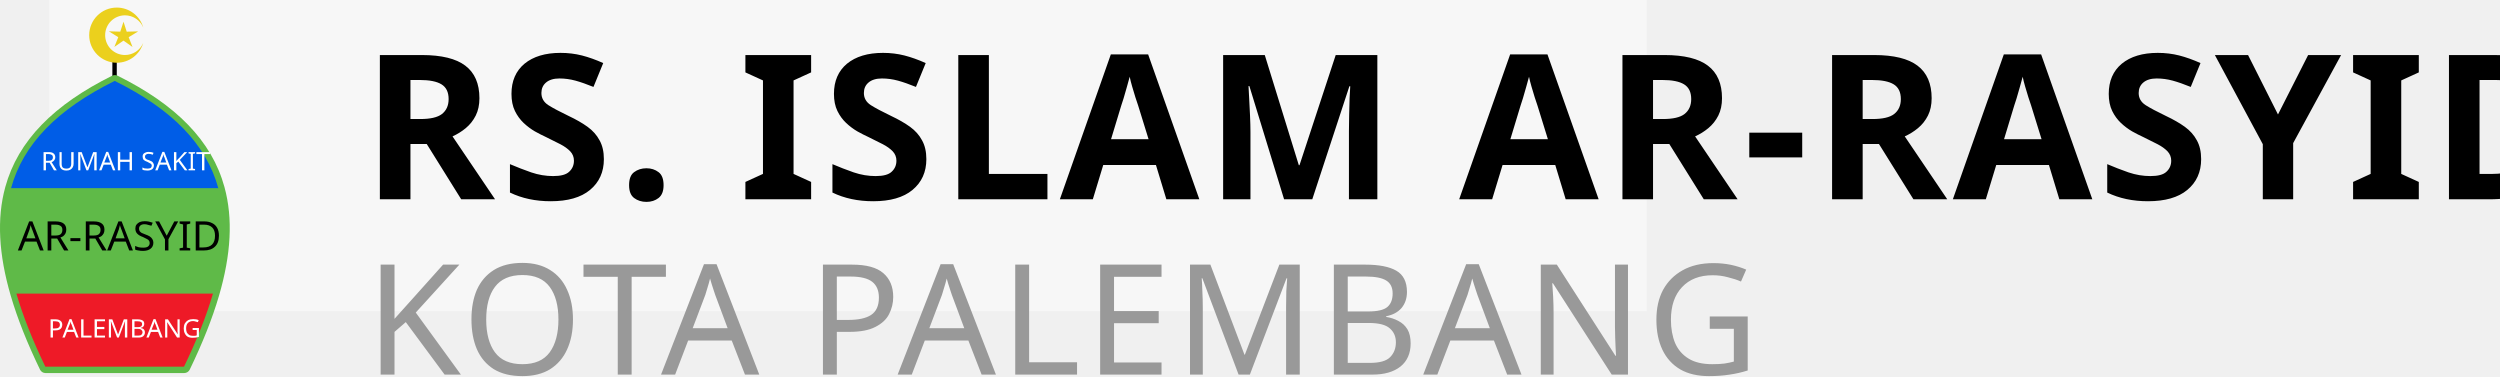
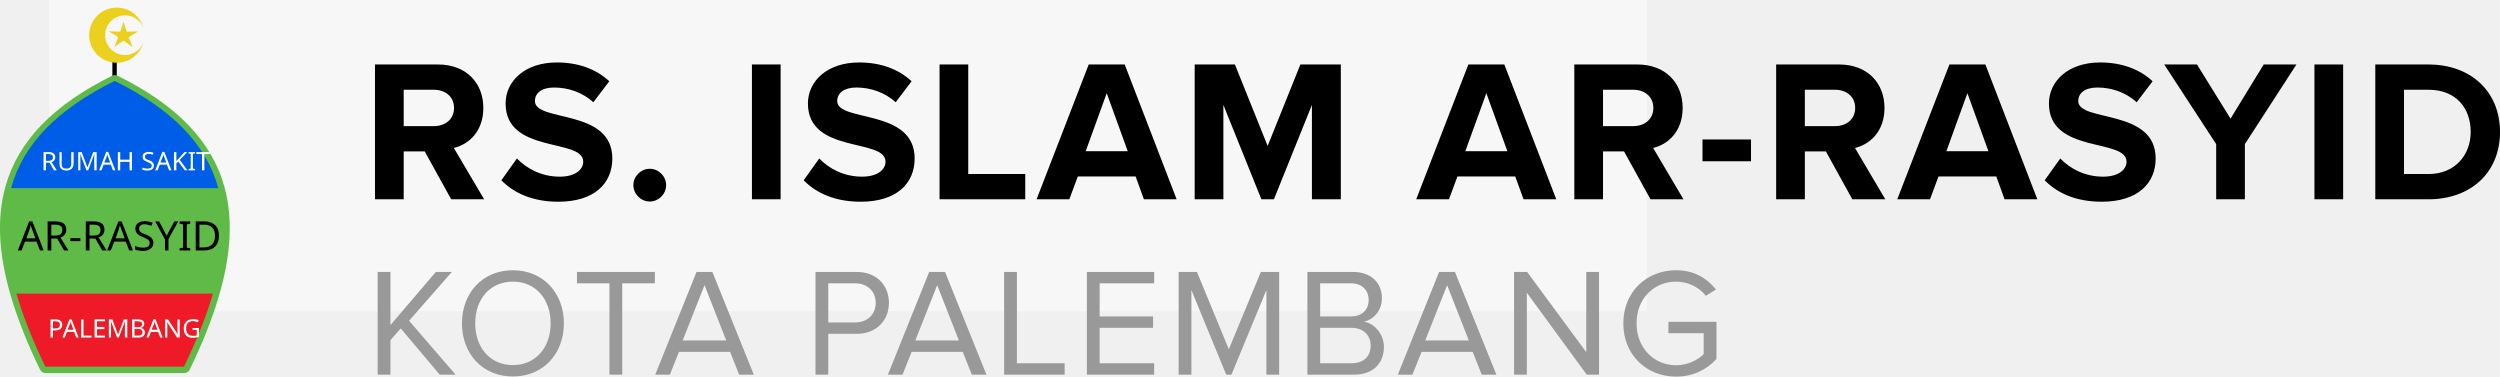
<svg xmlns="http://www.w3.org/2000/svg" width="180.092mm" height="27.132mm" viewBox="0 0 180.092 27.132" version="1.1" id="svg1030">
  <defs id="defs1024" />
  <g id="layer1" transform="translate(147.2668,-115.8317)">
    <rect style="opacity:0.453;vector-effect:none;fill:#ffffff;fill-opacity:1;stroke:none;stroke-width:1.044;stroke-linecap:round;stroke-linejoin:round;stroke-miterlimit:4;stroke-dasharray:none;stroke-dashoffset:0;stroke-opacity:1;paint-order:normal" id="rect862" width="115.07" height="22.418" x="-143.714" y="115.832" rx="9.9086299e-13" ry="9.0949459e-13" />
-     <text xml:space="preserve" style="font-style:normal;font-variant:normal;font-weight:bold;font-stretch:normal;font-size:14.56px;line-height:1;font-family:'Proxima Nova';-inkscape-font-specification:'Proxima Nova Bold';font-variant-ligatures:normal;font-variant-position:normal;font-variant-caps:normal;font-variant-numeric:normal;font-variant-alternates:normal;font-feature-settings:normal;text-indent:0;text-align:start;text-decoration:none;text-decoration-line:none;text-decoration-style:solid;text-decoration-color:#000000;letter-spacing:0px;word-spacing:0px;text-transform:none;writing-mode:lr-tb;direction:ltr;text-orientation:upright;dominant-baseline:auto;baseline-shift:baseline;text-anchor:start;white-space:normal;shape-padding:0;opacity:1;vector-effect:none;fill:#000000;fill-opacity:1;stroke:none;stroke-width:0.274;stroke-linecap:round;stroke-linejoin:round;stroke-miterlimit:4;stroke-dasharray:none;stroke-dashoffset:0;stroke-opacity:0.422;paint-order:normal" x="-121.214" y="130.188" id="text828">
-       <tspan id="tspan826" x="-121.214" y="130.188" style="letter-spacing:0.402px;word-spacing:0.007px;fill:#000000;stroke-width:0.274">RS. ISLAM AR-RASYID</tspan>
-       <tspan x="-121.214" y="144.748" style="font-style:normal;font-variant:normal;font-weight:normal;font-stretch:normal;font-family:'Proxima Nova';-inkscape-font-specification:'Proxima Nova';letter-spacing:0.402px;word-spacing:0.007px;fill:#cccccc;stroke-width:0.274" id="tspan830" />
-     </text>
-     <text id="text842" y="142.819" x="-120.926" style="font-style:normal;font-variant:normal;font-weight:bold;font-stretch:normal;font-size:11.091px;line-height:1;font-family:'Proxima Nova';-inkscape-font-specification:'Proxima Nova Bold';font-variant-ligatures:normal;font-variant-position:normal;font-variant-caps:normal;font-variant-numeric:normal;font-variant-alternates:normal;font-feature-settings:normal;text-indent:0;text-align:start;text-decoration:none;text-decoration-line:none;text-decoration-style:solid;text-decoration-color:#000000;letter-spacing:0px;word-spacing:0px;text-transform:none;writing-mode:lr-tb;direction:ltr;text-orientation:upright;dominant-baseline:auto;baseline-shift:baseline;text-anchor:start;white-space:normal;shape-padding:0;opacity:1;vector-effect:none;fill:#999999;fill-opacity:1;stroke:none;stroke-width:0.209;stroke-linecap:round;stroke-linejoin:round;stroke-miterlimit:4;stroke-dasharray:none;stroke-dashoffset:0;stroke-opacity:0.422;paint-order:normal" xml:space="preserve">
-       <tspan id="tspan840" style="font-style:normal;font-variant:normal;font-weight:normal;font-stretch:normal;font-family:'Proxima Nova';-inkscape-font-specification:'Proxima Nova';letter-spacing:0.306px;word-spacing:0.005px;fill:#999999;stroke-width:0.209" y="142.819" x="-120.926">KOTA PALEMBANG</tspan>
-     </text>
+     <path style="font-style:normal;font-variant:normal;font-weight:bold;font-stretch:normal;font-size:14.56px;line-height:1;font-family:'Proxima Nova';-inkscape-font-specification:'Proxima Nova Bold';font-variant-ligatures:normal;font-variant-position:normal;font-variant-caps:normal;font-variant-numeric:normal;font-variant-alternates:normal;font-feature-settings:normal;text-indent:0;text-align:start;text-decoration:none;text-decoration-line:none;text-decoration-style:solid;text-decoration-color:#000000;letter-spacing:0.402px;word-spacing:0.007px;text-transform:none;writing-mode:lr-tb;direction:ltr;text-orientation:upright;dominant-baseline:auto;baseline-shift:baseline;text-anchor:start;white-space:normal;shape-padding:0;fill:#000000;fill-opacity:1;stroke:none;stroke-width:1.037;stroke-linecap:round;stroke-linejoin:round;stroke-miterlimit:4;stroke-dasharray:none;stroke-dashoffset:0;stroke-opacity:0.422;paint-order:normal" d="M 151.582 17.006 C 142.942 17.006 137.658 22.067 137.658 28.176 C 137.658 41.988 158.791 37.532 158.791 44.025 C 158.791 46.117 156.699 48.098 152.406 48.098 C 147.343 48.098 143.327 45.841 140.74 43.145 L 136.502 49.088 C 139.914 52.555 144.978 54.922 152.021 54.922 C 161.927 54.922 166.715 49.858 166.715 43.145 C 166.715 29.442 145.639 33.349 145.639 27.516 C 145.639 25.314 147.508 23.83 150.865 23.83 C 154.607 23.83 158.569 25.094 161.541 27.846 L 165.889 22.123 C 162.257 18.766 157.415 17.006 151.582 17.006 z M 233.891 17.006 C 225.251 17.006 219.969 22.067 219.969 28.176 C 219.969 41.988 241.1 37.532 241.1 44.025 C 241.1 46.117 239.009 48.098 234.717 48.098 C 229.654 48.098 225.637 45.841 223.051 43.145 L 218.812 49.088 C 222.224 52.555 227.288 54.922 234.332 54.922 C 244.237 54.922 249.025 49.858 249.025 43.145 C 249.025 29.442 227.947 33.349 227.947 27.516 C 227.947 25.314 229.819 23.83 233.176 23.83 C 236.918 23.83 240.88 25.094 243.852 27.846 L 248.199 22.123 C 244.567 18.766 239.724 17.006 233.891 17.006 z M 571.777 17.006 C 563.138 17.006 557.854 22.067 557.854 28.176 C 557.854 41.988 578.984 37.532 578.984 44.025 C 578.984 46.117 576.894 48.098 572.602 48.098 C 567.539 48.098 563.522 45.841 560.936 43.145 L 556.697 49.088 C 560.109 52.555 565.173 54.922 572.217 54.922 C 582.122 54.922 586.91 49.858 586.91 43.145 C 586.91 29.442 565.834 33.349 565.834 27.516 C 565.834 25.314 567.704 23.83 571.061 23.83 C 574.803 23.83 578.765 25.094 581.736 27.846 L 586.084 22.123 C 582.452 18.766 577.611 17.006 571.777 17.006 z M 102.098 17.557 L 102.098 54.262 L 109.912 54.262 L 109.912 41.219 L 115.635 41.219 L 122.844 54.262 L 131.814 54.262 L 123.561 40.283 C 127.523 39.348 131.594 35.88 131.594 29.387 C 131.594 22.563 126.917 17.557 119.268 17.557 L 102.098 17.557 z M 204.723 17.557 L 204.723 54.262 L 212.537 54.262 L 212.537 17.557 L 204.723 17.557 z M 255.807 17.557 L 255.807 54.262 L 279.139 54.262 L 279.139 47.383 L 263.621 47.383 L 263.621 17.557 L 255.807 17.557 z M 296.422 17.557 L 282.225 54.262 L 291.139 54.262 L 293.451 48.043 L 309.189 48.043 L 311.445 54.262 L 320.359 54.262 L 306.217 17.557 L 296.422 17.557 z M 325.27 17.557 L 325.27 54.262 L 333.084 54.262 L 333.084 28.562 L 343.43 54.262 L 346.842 54.262 L 357.188 28.562 L 357.188 54.262 L 365.057 54.262 L 365.057 17.557 L 354.051 17.557 L 345.135 39.732 L 336.221 17.557 L 325.27 17.557 z M 399.783 17.557 L 385.586 54.262 L 394.5 54.262 L 396.812 48.043 L 412.551 48.043 L 414.807 54.262 L 423.721 54.262 L 409.578 17.557 L 399.783 17.557 z M 428.631 17.557 L 428.631 54.262 L 436.445 54.262 L 436.445 41.219 L 442.168 41.219 L 449.377 54.262 L 458.348 54.262 L 450.092 40.283 C 454.054 39.348 458.127 35.88 458.127 29.387 C 458.127 22.563 453.45 17.557 445.801 17.557 L 428.631 17.557 z M 483.584 17.557 L 483.584 54.262 L 491.398 54.262 L 491.398 41.219 L 497.121 41.219 L 504.33 54.262 L 513.301 54.262 L 505.047 40.283 C 509.009 39.348 513.08 35.88 513.08 29.387 C 513.08 22.563 508.403 17.557 500.754 17.557 L 483.584 17.557 z M 530.756 17.557 L 516.559 54.262 L 525.475 54.262 L 527.785 48.043 L 543.523 48.043 L 545.779 54.262 L 554.695 54.262 L 540.553 17.557 L 530.756 17.557 z M 589.246 17.557 L 603.389 39.238 L 603.389 54.262 L 611.203 54.262 L 611.203 39.238 L 625.236 17.557 L 616.322 17.557 L 607.297 32.305 L 598.162 17.557 L 589.246 17.557 z M 630.143 17.557 L 630.143 54.262 L 637.957 54.262 L 637.957 17.557 L 630.143 17.557 z M 646.711 17.557 L 646.711 54.262 L 661.184 54.262 C 672.685 54.262 680.664 46.997 680.664 35.936 C 680.664 24.874 672.685 17.557 661.184 17.557 L 646.711 17.557 z M 109.912 24.436 L 118.111 24.436 C 121.248 24.436 123.615 26.305 123.615 29.387 C 123.615 32.468 121.248 34.34 118.111 34.34 L 109.912 34.34 L 109.912 24.436 z M 436.445 24.436 L 444.645 24.436 C 447.781 24.436 450.148 26.305 450.148 29.387 C 450.148 32.468 447.781 34.34 444.645 34.34 L 436.445 34.34 L 436.445 24.436 z M 491.398 24.436 L 499.598 24.436 C 502.734 24.436 505.102 26.305 505.102 29.387 C 505.102 32.468 502.734 34.34 499.598 34.34 L 491.398 34.34 L 491.398 24.436 z M 654.525 24.436 L 661.184 24.436 C 668.723 24.436 672.684 29.442 672.684 35.936 C 672.684 42.154 668.448 47.383 661.184 47.383 L 654.525 47.383 L 654.525 24.436 z M 301.32 25.371 L 307.043 41.164 L 295.596 41.164 L 301.32 25.371 z M 404.682 25.371 L 410.404 41.164 L 398.957 41.164 L 404.682 25.371 z M 535.654 25.371 L 541.377 41.164 L 529.932 41.164 L 535.654 25.371 z M 463.531 37.973 L 463.531 43.916 L 476.738 43.916 L 476.738 37.973 L 463.531 37.973 z M 176.908 45.951 C 174.487 45.951 172.451 47.987 172.451 50.408 C 172.451 52.83 174.487 54.867 176.908 54.867 C 179.33 54.867 181.365 52.83 181.365 50.408 C 181.365 47.987 179.33 45.951 176.908 45.951 z " transform="matrix(0.2645833,0,0,0.2645833,-147.2668,115.8317)" id="path834" />
+     <path style="font-style:normal;font-variant:normal;font-weight:normal;font-stretch:normal;font-size:11.091px;line-height:1;font-family:'Proxima Nova';-inkscape-font-specification:'Proxima Nova';font-variant-ligatures:normal;font-variant-position:normal;font-variant-caps:normal;font-variant-numeric:normal;font-variant-alternates:normal;font-feature-settings:normal;text-indent:0;text-align:start;text-decoration:none;text-decoration-line:none;text-decoration-style:solid;text-decoration-color:#000000;letter-spacing:0.306px;word-spacing:0.005px;text-transform:none;writing-mode:lr-tb;direction:ltr;text-orientation:upright;dominant-baseline:auto;baseline-shift:baseline;text-anchor:start;white-space:normal;shape-padding:0;fill:#999999;fill-opacity:1;stroke:none;stroke-width:0.79;stroke-linecap:round;stroke-linejoin:round;stroke-miterlimit:4;stroke-dasharray:none;stroke-dashoffset:0;stroke-opacity:0.422;paint-order:normal" d="M 139.65 73.578 C 131.35 73.578 125.775 79.783 125.775 88.041 C 125.775 96.299 131.35 102.504 139.65 102.504 C 147.909 102.504 153.527 96.299 153.527 88.041 C 153.527 79.783 147.909 73.578 139.65 73.578 z M 456.352 73.578 C 448.387 73.578 441.973 79.364 441.973 88.041 C 441.973 96.718 448.387 102.545 456.352 102.545 C 460.921 102.545 464.735 100.617 467.334 97.725 L 467.334 87.621 L 454.256 87.621 L 454.256 90.725 L 463.855 90.725 L 463.855 96.426 C 462.472 97.809 459.705 99.443 456.352 99.443 C 450.231 99.443 445.578 94.664 445.578 88.041 C 445.578 81.376 450.231 76.682 456.352 76.682 C 459.705 76.682 462.681 78.273 464.441 80.537 L 467.209 78.818 C 464.736 75.758 461.298 73.578 456.352 73.578 z M 102.824 74.039 L 102.824 102 L 106.305 102 L 106.305 92.609 L 109.113 89.424 L 119.719 102 L 124.037 102 L 111.377 87.328 L 123.029 74.039 L 118.67 74.039 L 106.305 88.502 L 106.305 74.039 L 102.824 74.039 z M 157.086 74.039 L 157.086 77.143 L 165.932 77.143 L 165.932 102 L 169.41 102 L 169.41 77.143 L 178.297 77.143 L 178.297 74.039 L 157.086 74.039 z M 189.639 74.039 L 178.404 102 L 182.387 102 L 184.859 95.797 L 198.777 95.797 L 201.25 102 L 205.232 102 L 193.955 74.039 L 189.639 74.039 z M 222.031 74.039 L 222.031 102 L 225.51 102 L 225.51 90.891 L 233.266 90.891 C 238.799 90.891 242.027 87.034 242.027 82.465 C 242.027 77.896 238.883 74.039 233.266 74.039 L 222.031 74.039 z M 252.982 74.039 L 241.748 102 L 245.73 102 L 248.203 95.797 L 262.121 95.797 L 264.594 102 L 268.576 102 L 257.299 74.039 L 252.982 74.039 z M 273.391 74.039 L 273.391 102 L 289.863 102 L 289.863 98.898 L 276.869 98.898 L 276.869 74.039 L 273.391 74.039 z M 295.918 74.039 L 295.918 102 L 314.236 102 L 314.236 98.898 L 299.396 98.898 L 299.396 89.256 L 313.943 89.256 L 313.943 86.154 L 299.396 86.154 L 299.396 77.143 L 314.236 77.143 L 314.236 74.039 L 295.918 74.039 z M 320.9 74.039 L 320.9 102 L 324.381 102 L 324.381 78.986 L 333.854 102 L 335.279 102 L 344.795 78.986 L 344.795 102 L 348.273 102 L 348.273 74.039 L 343.285 74.039 L 334.566 95.084 L 325.889 74.039 L 320.9 74.039 z M 355.955 74.039 L 355.955 102 L 368.699 102 C 373.813 102 376.789 98.94 376.789 94.455 C 376.789 91.101 374.316 88.041 371.34 87.58 C 373.897 87.035 376.244 84.687 376.244 81.166 C 376.244 76.974 373.267 74.039 368.404 74.039 L 355.955 74.039 z M 391.818 74.039 L 380.584 102 L 384.566 102 L 387.039 95.797 L 400.957 95.797 L 403.43 102 L 407.412 102 L 396.137 74.039 L 391.818 74.039 z M 412.227 74.039 L 412.227 102 L 415.705 102 L 415.705 79.699 L 432.012 102 L 435.365 102 L 435.365 74.039 L 431.887 74.039 L 431.887 95.881 L 415.789 74.039 L 412.227 74.039 z M 139.65 76.682 C 145.896 76.682 149.922 81.502 149.922 88.041 C 149.922 94.539 145.896 99.4 139.65 99.4 C 133.362 99.4 129.381 94.539 129.381 88.041 C 129.381 81.502 133.362 76.682 139.65 76.682 z M 225.51 77.143 L 232.846 77.143 C 236.157 77.143 238.422 79.321 238.422 82.465 C 238.422 85.609 236.157 87.789 232.846 87.789 L 225.51 87.789 L 225.51 77.143 z M 359.434 77.143 L 367.818 77.143 C 370.962 77.143 372.639 79.155 372.639 81.67 C 372.639 84.227 370.962 86.154 367.818 86.154 L 359.434 86.154 L 359.434 77.143 z M 191.818 77.645 L 197.729 92.693 L 185.865 92.693 L 191.818 77.645 z M 255.162 77.645 L 261.072 92.693 L 249.209 92.693 L 255.162 77.645 z M 393.998 77.645 L 399.908 92.693 L 388.045 92.693 L 393.998 77.645 z M 359.434 89.256 L 367.986 89.256 C 371.424 89.256 373.184 91.521 373.184 94.078 C 373.184 97.054 371.256 98.898 367.986 98.898 L 359.434 98.898 L 359.434 89.256 z " transform="matrix(0.2645833,0,0,0.2645833,-147.2668,115.8317)" id="path887" />
    <rect style="opacity:1;vector-effect:none;fill:#000000;fill-opacity:1;stroke:none;stroke-width:0.2;stroke-linecap:round;stroke-linejoin:round;stroke-miterlimit:4;stroke-dasharray:none;stroke-dashoffset:0;stroke-opacity:1;paint-order:stroke markers fill" id="rect940" width="0.317" height="2.108" x="-139.172" y="119.835" />
    <path style="opacity:1;vector-effect:none;fill:#5fba48;fill-opacity:1;stroke:none;stroke-width:0.565;stroke-linecap:round;stroke-linejoin:round;stroke-miterlimit:4;stroke-dasharray:none;stroke-dashoffset:0;stroke-opacity:1;paint-order:stroke markers fill" id="path903" d="m -884.768,-303.123 a 1.247,1.247 0 0 0 -0.506,0.129 c -11.832,5.867 -19.17,13.195 -21.77,22.684 -1.758,6.417 -1.342,13.727 1.109,22.109 1.365,4.666 3.355,9.67 5.967,15.066 a 1.247,1.247 0 0 0 1.121,0.703 h 28.252 a 1.247,1.247 0 0 0 1.121,-0.703 c 2.612,-5.396 4.602,-10.4 5.967,-15.066 2.451,-8.382 2.867,-15.692 1.109,-22.109 -2.599,-9.488 -9.936,-16.817 -21.768,-22.684 a 1.247,1.247 0 0 0 -0.604,-0.129 z" transform="matrix(0.353676,0,0,0.353676,173.9129,228.4482)" />
    <path style="opacity:1;vector-effect:none;fill:#005de7;fill-opacity:1;stroke:none;stroke-width:0.2;stroke-linecap:round;stroke-linejoin:round;stroke-miterlimit:4;stroke-dasharray:none;stroke-dashoffset:0;stroke-opacity:1;paint-order:stroke markers fill" d="m -139.005,121.659 c -4.12,2.043 -6.591,4.535 -7.47,7.744 h 14.939 c -0.879,-3.209 -3.35,-5.702 -7.469,-7.744 z" id="rect876" />
    <path style="opacity:1;vector-effect:none;fill:#5fba48;fill-opacity:1;stroke:none;stroke-width:0.2;stroke-linecap:round;stroke-linejoin:round;stroke-miterlimit:4;stroke-dasharray:none;stroke-dashoffset:0;stroke-opacity:1;paint-order:stroke markers fill" d="m -146.475,129.404 c -0.595,2.17 -0.461,4.668 0.39,7.579 h 14.159 c 0.851,-2.911 0.985,-5.409 0.39,-7.579 z" id="rect885" />
    <path style="fill:#ee1a27;fill-opacity:1;stroke:none;stroke-width:0.265px;stroke-linecap:butt;stroke-linejoin:miter;stroke-opacity:1" d="m -146.085,136.983 c 0.474,1.621 1.168,3.369 2.083,5.26 h 9.992 c 0.915,-1.891 1.609,-3.639 2.083,-5.26 z" id="path898" />
    <text xml:space="preserve" style="font-style:normal;font-variant:normal;font-weight:bold;font-stretch:normal;font-size:1.847px;line-height:0;font-family:'Proxima Nova';-inkscape-font-specification:'Proxima Nova Bold';font-variant-ligatures:normal;font-variant-position:normal;font-variant-caps:normal;font-variant-numeric:normal;font-variant-alternates:normal;font-feature-settings:normal;text-indent:0;text-align:start;text-decoration:none;text-decoration-line:none;text-decoration-style:solid;text-decoration-color:#000000;letter-spacing:0px;word-spacing:0px;text-transform:none;writing-mode:lr-tb;direction:ltr;text-orientation:upright;dominant-baseline:auto;baseline-shift:baseline;text-anchor:start;white-space:normal;shape-padding:0;opacity:1;vector-effect:none;fill:#ffffff;fill-opacity:1;stroke:none;stroke-width:0.2;stroke-linecap:round;stroke-linejoin:round;stroke-miterlimit:4;stroke-dasharray:none;stroke-dashoffset:0;stroke-opacity:0.422;paint-order:normal" x="-144.299" y="128.104" id="text914">
      <tspan id="tspan912" x="-144.299" y="128.104" style="font-style:normal;font-variant:normal;font-weight:normal;font-stretch:normal;font-family:splekta;-inkscape-font-specification:splekta;fill:#ffffff;stroke-width:0.2">RUMAH SAKIT</tspan>
    </text>
    <text id="text918" y="133.875" x="-145.982" style="font-style:normal;font-variant:normal;font-weight:bold;font-stretch:normal;font-size:2.916px;line-height:0;font-family:'Proxima Nova';-inkscape-font-specification:'Proxima Nova Bold';font-variant-ligatures:normal;font-variant-position:normal;font-variant-caps:normal;font-variant-numeric:normal;font-variant-alternates:normal;font-feature-settings:normal;text-indent:0;text-align:start;text-decoration:none;text-decoration-line:none;text-decoration-style:solid;text-decoration-color:#000000;letter-spacing:0px;word-spacing:0px;text-transform:none;writing-mode:lr-tb;direction:ltr;text-orientation:upright;dominant-baseline:auto;baseline-shift:baseline;text-anchor:start;white-space:normal;shape-padding:0;opacity:1;vector-effect:none;fill:#000000;fill-opacity:1;stroke:none;stroke-width:0.2;stroke-linecap:round;stroke-linejoin:round;stroke-miterlimit:4;stroke-dasharray:none;stroke-dashoffset:0;stroke-opacity:0.422;paint-order:normal" xml:space="preserve">
      <tspan style="font-style:normal;font-variant:normal;font-weight:normal;font-stretch:normal;font-family:splekta;-inkscape-font-specification:splekta;fill:#000000;stroke-width:0.2" y="133.875" x="-145.982" id="tspan916">AR-RASYID</tspan>
    </text>
    <text id="text926" y="140.148" x="-143.796" style="font-style:normal;font-variant:normal;font-weight:bold;font-stretch:normal;font-size:1.847px;line-height:0;font-family:'Proxima Nova';-inkscape-font-specification:'Proxima Nova Bold';font-variant-ligatures:normal;font-variant-position:normal;font-variant-caps:normal;font-variant-numeric:normal;font-variant-alternates:normal;font-feature-settings:normal;text-indent:0;text-align:start;text-decoration:none;text-decoration-line:none;text-decoration-style:solid;text-decoration-color:#000000;letter-spacing:0px;word-spacing:0px;text-transform:none;writing-mode:lr-tb;direction:ltr;text-orientation:upright;dominant-baseline:auto;baseline-shift:baseline;text-anchor:start;white-space:normal;shape-padding:0;opacity:1;vector-effect:none;fill:#ffffff;fill-opacity:1;stroke:none;stroke-width:0.2;stroke-linecap:round;stroke-linejoin:round;stroke-miterlimit:4;stroke-dasharray:none;stroke-dashoffset:0;stroke-opacity:0.422;paint-order:normal" xml:space="preserve">
      <tspan style="font-style:normal;font-variant:normal;font-weight:normal;font-stretch:normal;font-family:splekta;-inkscape-font-specification:splekta;fill:#ffffff;stroke-width:0.2" y="140.148" x="-143.796" id="tspan924">PALEMBANG</tspan>
    </text>
    <path style="opacity:1;vector-effect:none;fill:#ebd01d;fill-opacity:1;stroke:none;stroke-width:0.2;stroke-linecap:round;stroke-linejoin:round;stroke-miterlimit:4;stroke-dasharray:none;stroke-dashoffset:0;stroke-opacity:1;paint-order:stroke markers fill" d="m -138.854,116.378 a 1.987,1.987 0 0 0 -1.987,1.987 1.987,1.987 0 0 0 1.987,1.987 1.987,1.987 0 0 0 1.906,-1.429 1.429,1.429 0 0 1 -1.315,0.871 1.429,1.429 0 0 1 -1.429,-1.429 1.429,1.429 0 0 1 1.429,-1.429 1.429,1.429 0 0 1 1.32,0.885 1.987,1.987 0 0 0 -1.911,-1.444 z" id="path942" />
    <path style="opacity:1;vector-effect:none;fill:#ebd01d;fill-opacity:1;stroke:none;stroke-width:0.512;stroke-linecap:round;stroke-linejoin:round;stroke-miterlimit:4;stroke-dasharray:none;stroke-dashoffset:0;stroke-opacity:1;paint-order:stroke markers fill" id="path947" d="m -141.382,-86.805 -1.953,-0.475 -0.953,1.769 -0.151,-2.004 -1.977,-0.36 1.859,-0.763 -0.269,-1.992 1.3,1.532 1.811,-0.871 -1.056,1.71 z" transform="matrix(0.3744494,0.1518636,-0.1679169,0.338651,-99.35714,170.0822)" />
  </g>
</svg>
